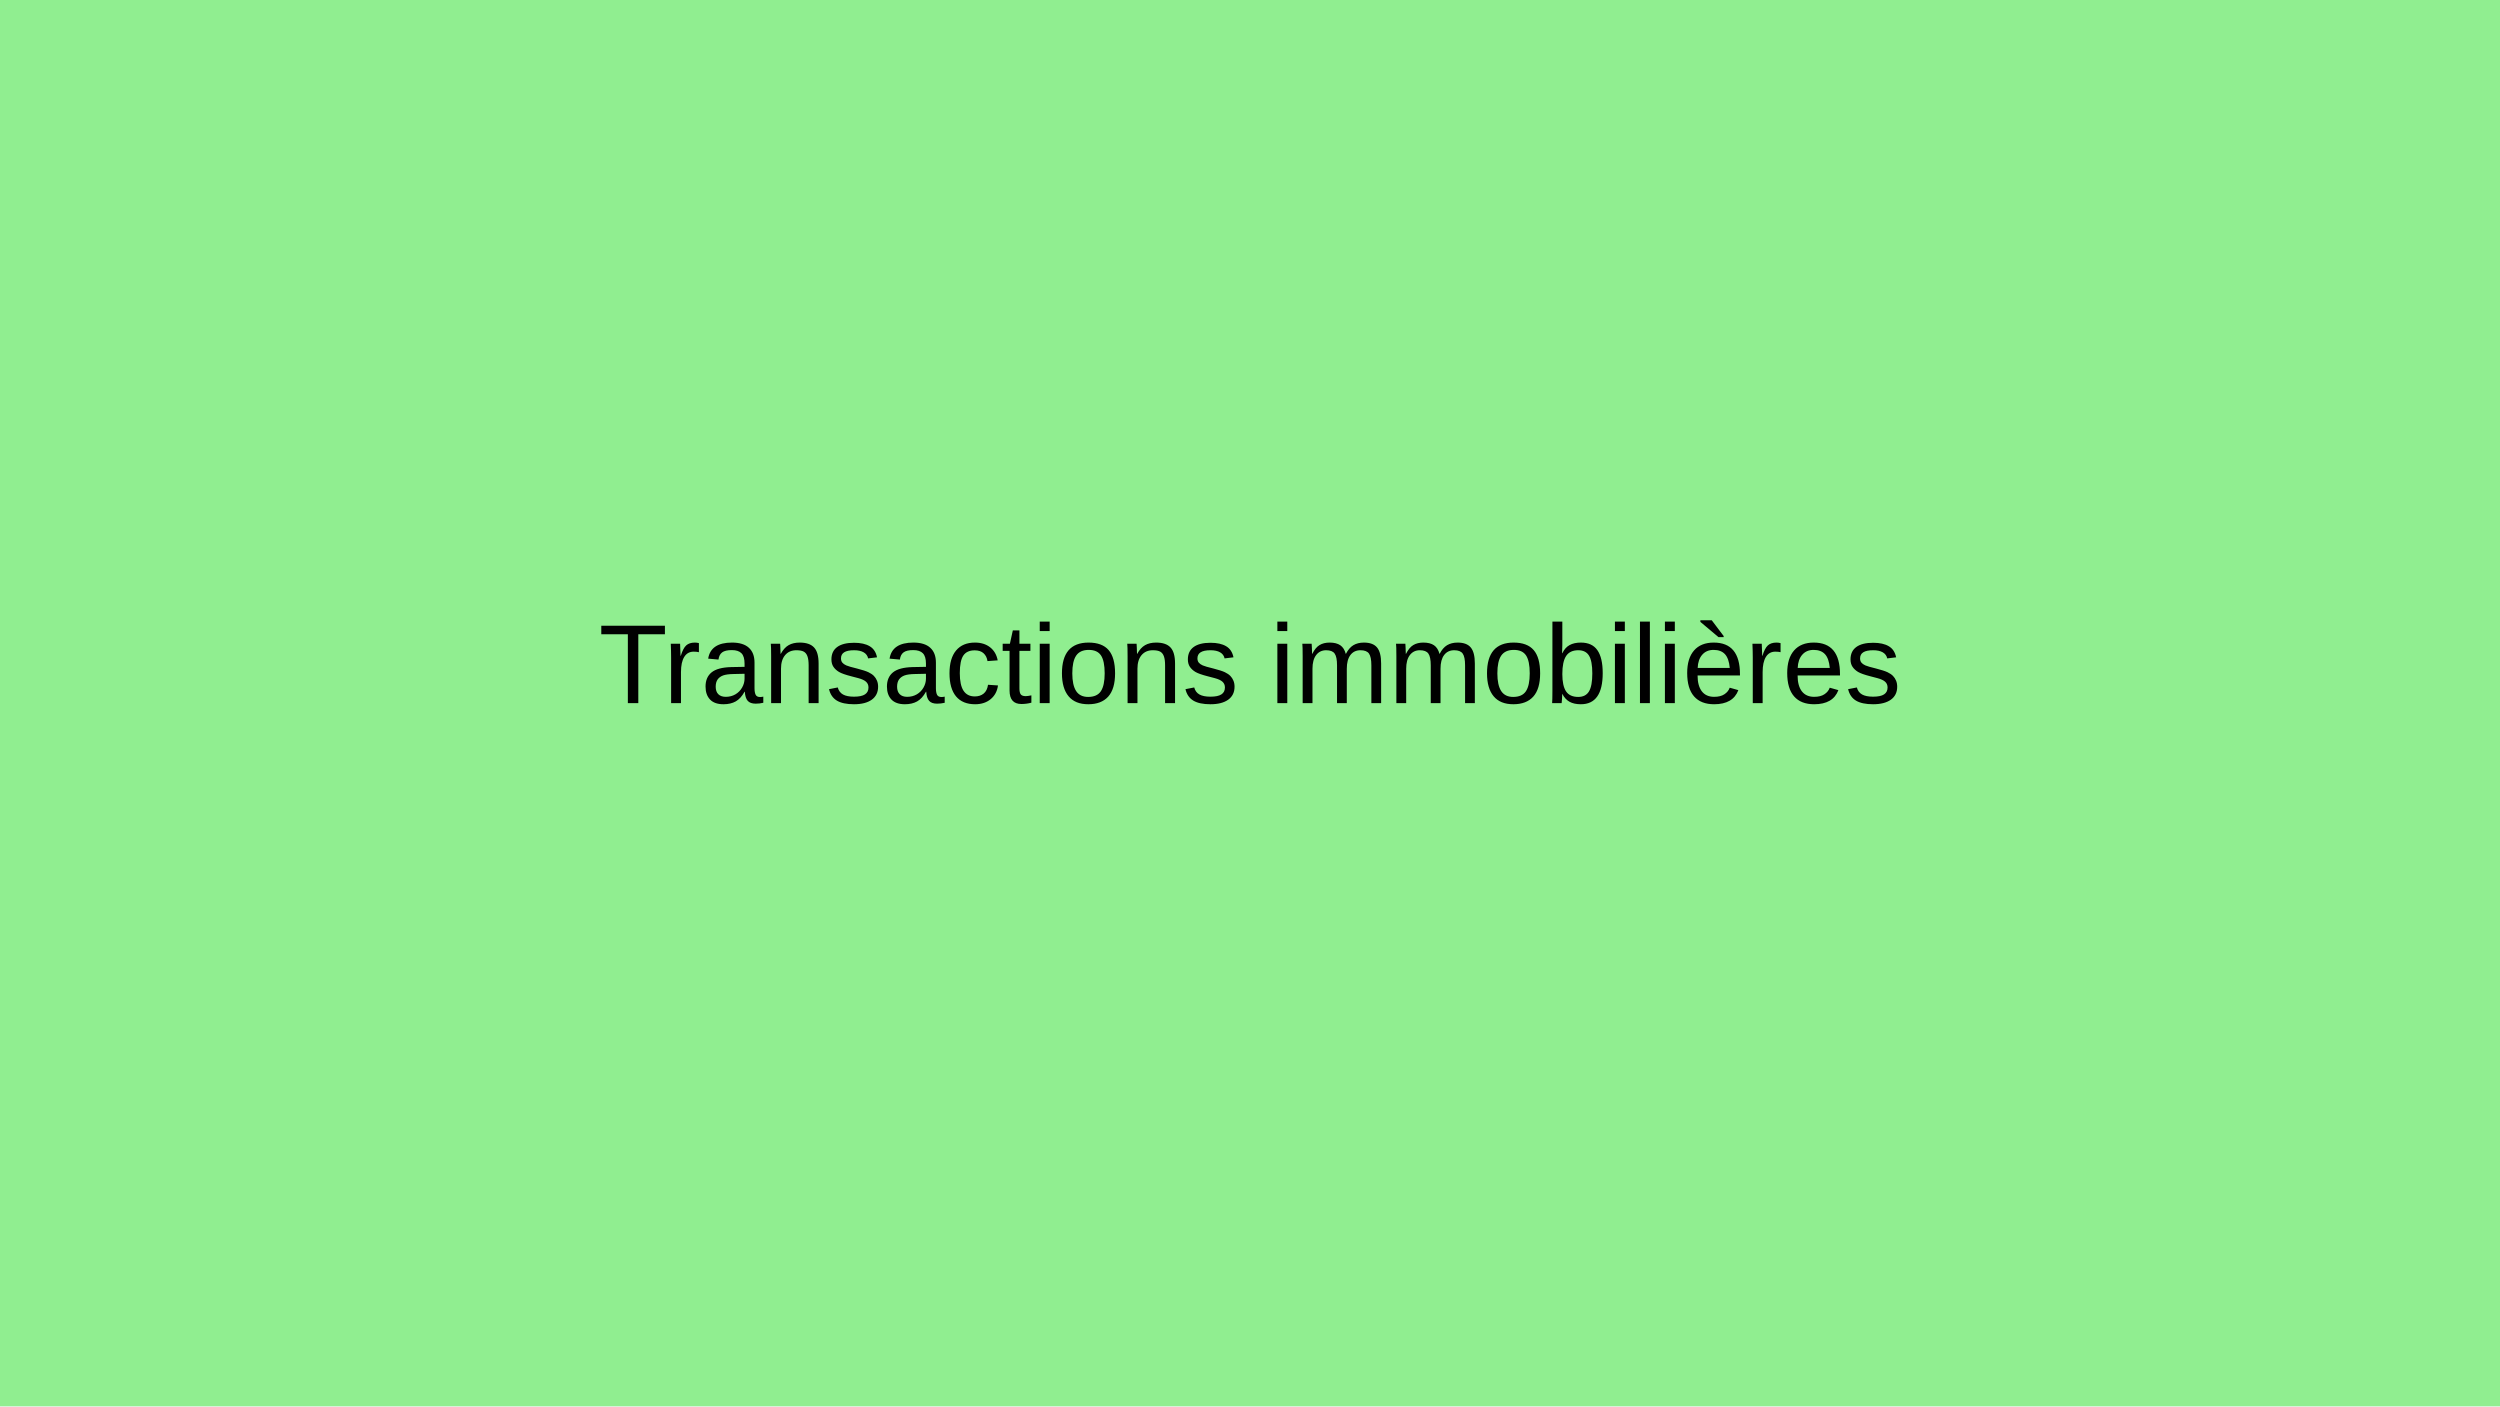
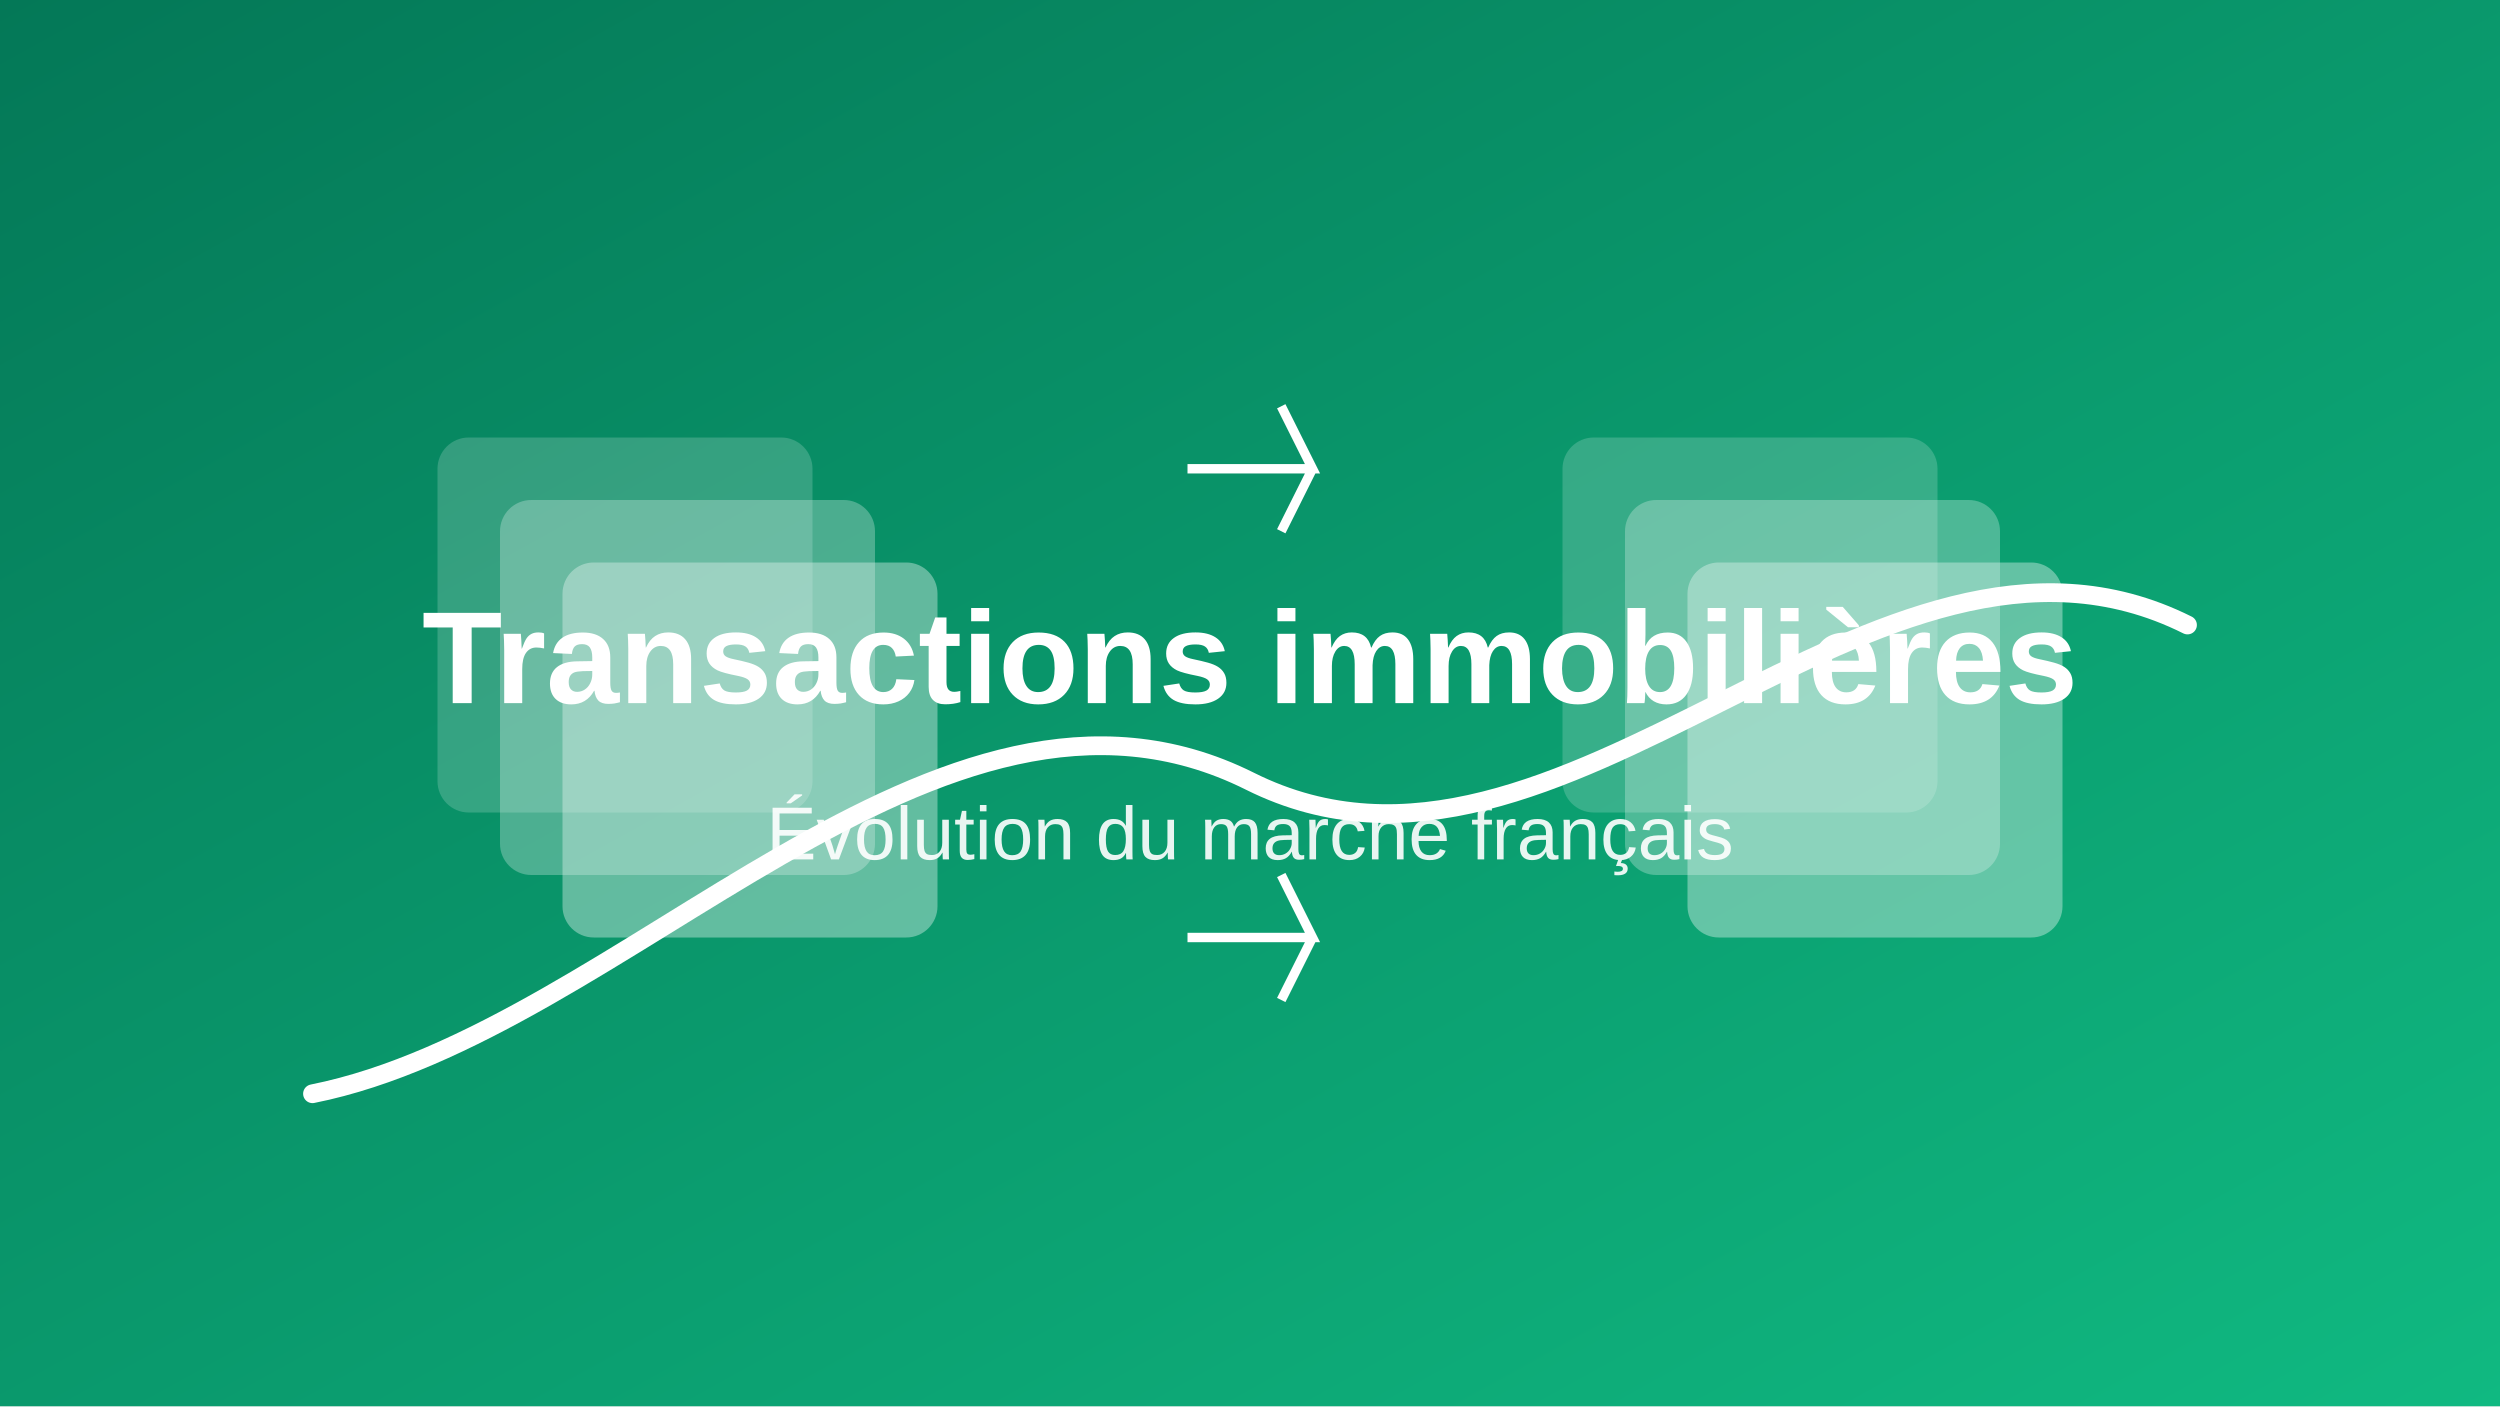
<svg xmlns="http://www.w3.org/2000/svg" width="800" height="450" viewBox="0 0 800 450">
-   <rect width="800" height="450" fill="lightgreen" />
-   <text x="400" y="225" font-family="Arial" font-size="36" text-anchor="middle" alignment-baseline="middle" fill="black">Transactions immobilières</text>
+   <defs>
+     <linearGradient id="grad1" x1="0%" y1="0%" x2="100%" y2="100%">
+       <stop offset="0%" style="stop-color:#047857;stop-opacity:1" />
+       <stop offset="100%" style="stop-color:#10b981;stop-opacity:1" />
+     </linearGradient>
+   </defs>
+   <rect width="800" height="450" fill="url(#grad1)" />
+   <g opacity="0.9">
+     <rect x="140" y="140" width="120" height="120" rx="10" fill="white" opacity="0.2" />
+     <rect x="160" y="160" width="120" height="120" rx="10" fill="white" opacity="0.3" />
+     <rect x="180" y="180" width="120" height="120" rx="10" fill="white" opacity="0.4" />
+     <rect x="500" y="140" width="120" height="120" rx="10" fill="white" opacity="0.2" />
+     <rect x="520" y="160" width="120" height="120" rx="10" fill="white" opacity="0.3" />
+     <rect x="540" y="180" width="120" height="120" rx="10" fill="white" opacity="0.4" />
+   </g>
+   <path d="M100,350 C200,330 300,200 400,250 S600,150 700,200" stroke="white" stroke-width="6" fill="none" stroke-linecap="round" />
+   <path d="M380,150 L420,150 L410,130 M420,150 L410,170" stroke="white" stroke-width="3" fill="none" />
+   <path d="M380,300 L420,300 L410,280 M420,300 L410,320" stroke="white" stroke-width="3" fill="none" />
+   <text x="400" y="225" font-family="Arial" font-size="42" font-weight="bold" text-anchor="middle" fill="white">Transactions immobilières</text>
+   <text x="400" y="275" font-family="Arial" font-size="24" text-anchor="middle" fill="white" opacity="0.9">Évolution du marché français</text>
</svg>
